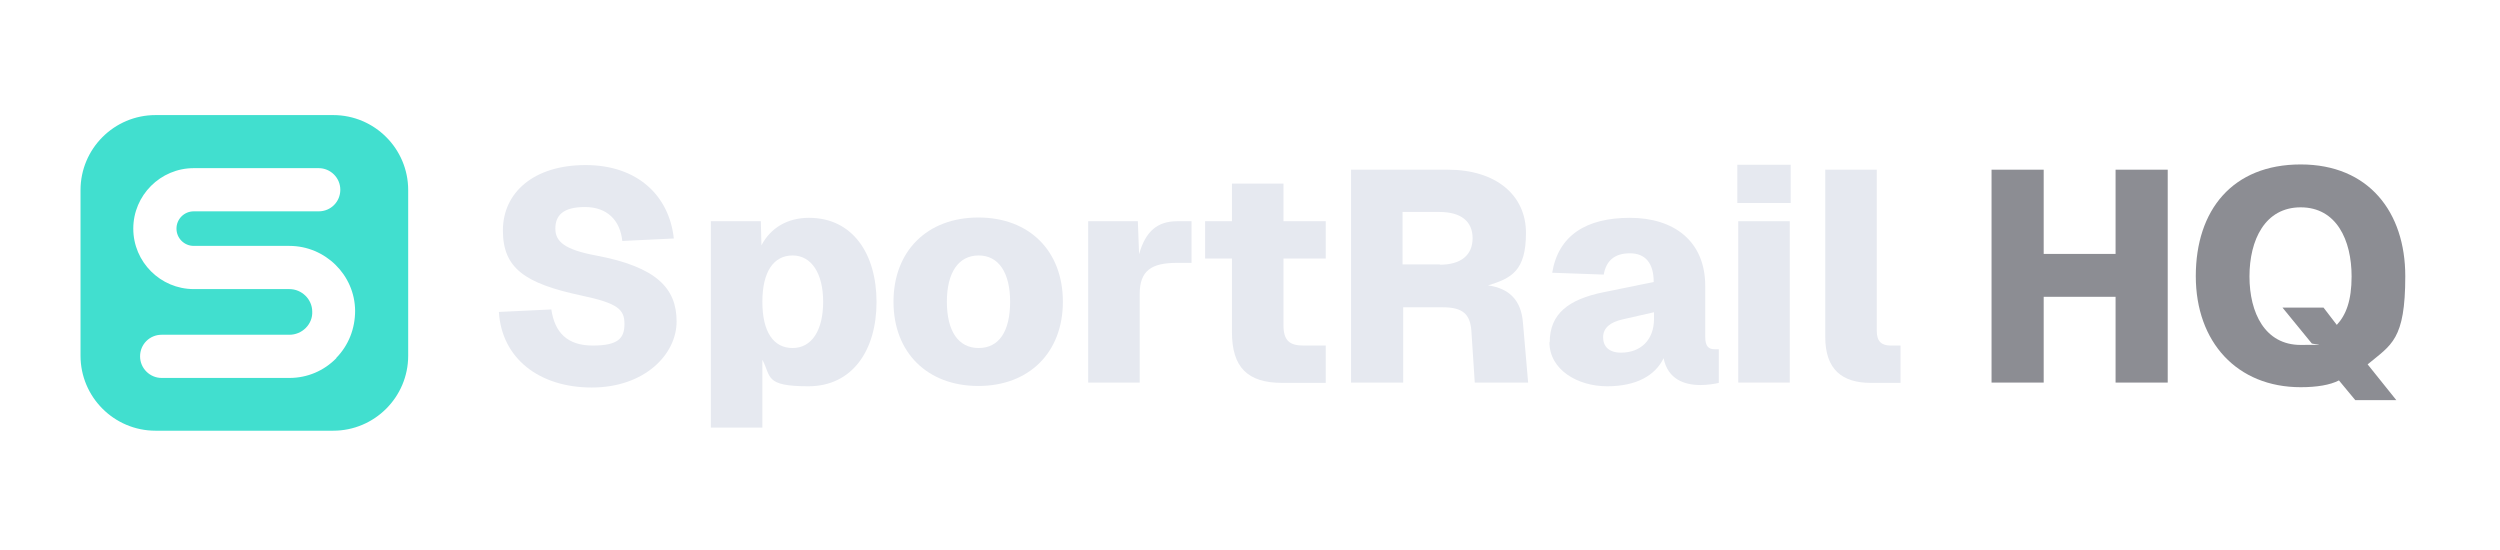
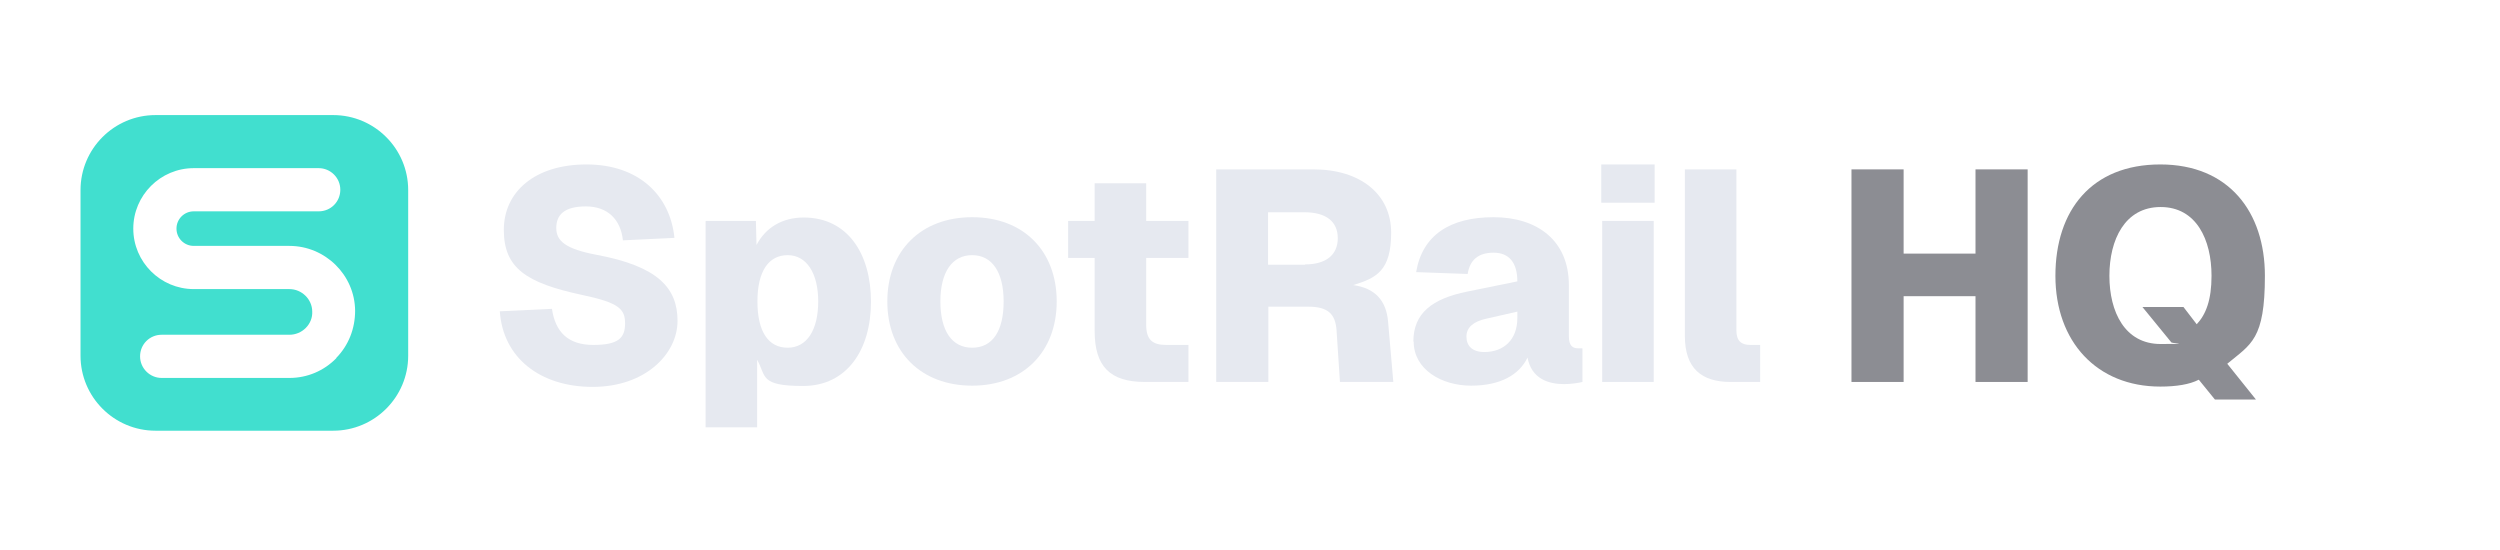
<svg xmlns="http://www.w3.org/2000/svg" id="Layer_1" version="1.1" viewBox="0 0 810.3 178">
  <defs>
    <style>
      .st0 {
        fill: #41dfcf;
      }

      .st1 {
        fill: #e6e9f0;
      }

      .st2 {
        fill: #8c8d93;
      }
    </style>
  </defs>
+   <path class="st0" d="M108,37.3h-57.6c-13.4,0-24.3,10.9-24.3,24.3v53.7c0,13.4,10.9,24.3,24.3,24.3h57.6c13.4,0,24.3-10.9,24.3-24.3v-53.7c0-13.4-10.9-24.3-24.3-24.3ZM109,116.1c-4,4.1-9.4,6.4-15.2,6.4h-41.4c-3.8,0-7-3.1-7-7s3.1-7,7-7h41.4c2,0,3.9-.8,5.3-2.2s2.2-3.3,2.1-5.3c0-4-3.4-7.3-7.4-7.3h-31c-10.8,0-19.6-8.8-19.6-19.6s8.8-19.6,19.6-19.6h40.5c3.8,0,7,3.1,7,7s-3.1,7-7,7h-40.5c-3.1,0-5.6,2.5-5.6,5.6s2.5,5.6,5.6,5.6h31c11.6,0,21.2,9.4,21.3,21,0,5.8-2.1,11.2-6.1,15.3Z" />
  <g>
-     <path class="st1" d="M161.8,101.1l16.9-.8c1.1,7.5,5.2,11.7,13.4,11.7s10.3-2.3,10.3-7-2.1-6.7-13.9-9.2c-18.3-3.9-25.5-8.8-25.5-21.1s10-21.2,26.8-21.2,27.1,9.9,28.6,23.8l-16.7.8c-.7-6.7-4.9-11-12.1-11s-9.6,2.8-9.6,7,3,6.8,13.1,8.7c19.8,3.7,26.2,10.7,26.2,21.4s-10.4,21.4-27.5,21.4-29.2-9.5-30.1-24.5Z" />
-     <path class="st1" d="M230.4,71.7h16.2l.2,7.8c3-5.7,8.5-8.9,15.4-8.9,14.2,0,21.9,11.7,21.9,27.3s-7.8,27.3-22.1,27.3-12-3.2-14.9-8.6v22h-16.7v-66.9ZM266.8,97.8c0-9.2-3.8-15-9.9-15s-9.8,5.2-9.8,15,3.6,15,9.8,15,9.9-5.7,9.9-15Z" />
-     <path class="st1" d="M289.6,97.8c0-16.4,10.9-27.3,27.5-27.3s27.4,10.9,27.4,27.3-10.9,27.3-27.4,27.3-27.5-10.8-27.5-27.3ZM327.4,97.8c0-9.4-3.7-15-10.2-15s-10.3,5.5-10.3,15,3.7,15,10.3,15,10.2-5.4,10.2-15Z" />
-     <path class="st1" d="M352.8,71.7h16l.4,10.7c2.1-7.5,6-10.7,12.4-10.7h4.6v13.5h-4.7c-8.3,0-12.1,2.5-12.1,10.1v28.7h-16.7v-52.3Z" />
-     <path class="st1" d="M399.3,107.5v-23.7h-8.7v-12.1h8.7v-12.2h16.7v12.2h13.7v12.1h-13.7v21.6c0,5.1,2.1,6.6,6.5,6.6h7.2v12.1h-14.1c-11.3,0-16.3-5.1-16.3-16.5Z" />
-     <path class="st1" d="M437.7,55h31.6c15.4,0,25.3,8.1,25.3,20.5s-4.8,14.7-12.3,17c7.1,1,10.7,5,11.3,11.9l1.7,19.6h-17.3l-1.1-16.8c-.4-5.2-2.6-7.6-9.2-7.6h-12.9v24.4h-16.9V55ZM466.7,85.8c6.8,0,10.6-3.1,10.6-8.6s-3.8-8.5-10.8-8.5h-11.9v17h12.1Z" />
-     <path class="st1" d="M502.3,110.9c0-9.2,6.1-13.9,17.5-16.2l16.2-3.3c0-6.1-2.7-9.3-7.7-9.3s-7.7,2.4-8.5,6.9l-16.7-.6c2-12.1,11-17.8,25.2-17.8s24.4,7.5,24.4,22.1v16.5c0,3.2,1.2,4,3.1,4h1.3v10.9c-1.1.3-3.8.7-5.9.7-5.2,0-10.6-1.8-12-8.7-2.7,5.6-8.8,9.1-18.3,9.1s-18.7-5.3-18.7-14.3ZM536.1,103.3v-2.1l-10.1,2.3c-4.1.9-6.4,2.8-6.4,5.8s1.9,5,5.8,5c6.2,0,10.7-3.9,10.7-11Z" />
-     <path class="st1" d="M563.1,53.4h17.3v12.4h-17.3v-12.4ZM563.4,71.7h16.7v52.3h-16.7v-52.3Z" />
-     <path class="st1" d="M591.6,109.1v-54.1h16.7v52.3c0,3.4,1.6,4.7,4.5,4.7h3.2v12.1h-9.6c-9.3,0-14.8-4.3-14.8-14.9Z" />
+     <path class="st1" d="M162,100.9l16.9-.8c1.1,7.5,5.2,11.7,13.4,11.7s10.3-2.3,10.3-7-2.1-6.7-13.9-9.2c-18.3-3.9-25.4-8.8-25.4-21.1s10-21.2,26.8-21.2,27.1,9.9,28.5,23.8l-16.7.8c-.7-6.7-4.9-11-12-11s-9.6,2.8-9.6,7,3,6.8,13.1,8.7c19.8,3.7,26.2,10.7,26.2,21.4s-10.4,21.4-27.5,21.4-29.1-9.5-30.1-24.5Z" />
+     <path class="st1" d="M228.8,71.6h16.2l.2,7.8c3-5.7,8.4-8.9,15.3-8.9,14.2,0,21.8,11.7,21.8,27.3s-7.8,27.3-22,27.3-11.9-3.2-14.9-8.5v21.9h-16.7v-66.8ZM265.2,97.7c0-9.2-3.8-15-9.9-15s-9.8,5.1-9.8,15,3.6,15,9.8,15,9.9-5.7,9.9-15Z" />
+     <path class="st1" d="M287.6,97.7c0-16.4,10.9-27.3,27.5-27.3s27.4,10.9,27.4,27.3-10.9,27.3-27.4,27.3-27.5-10.8-27.5-27.3ZM325.3,97.7c0-9.4-3.7-15-10.2-15s-10.3,5.5-10.3,15,3.7,15,10.3,15,10.2-5.4,10.2-15Z" />
+     <path class="st1" d="M354.8,107.3v-23.7h-8.6v-12h8.6v-12.2h16.7v12.2h13.7v12h-13.7v21.6c0,5,2.1,6.6,6.5,6.6h7.2v12h-14.1c-11.3,0-16.3-5-16.3-16.5Z" />
+     <path class="st1" d="M394.1,54.9h31.6c15.3,0,25.2,8.1,25.2,20.5s-4.8,14.7-12.3,17c7.1,1,10.7,5,11.3,11.8l1.7,19.6h-17.3l-1.1-16.8c-.4-5.1-2.6-7.6-9.2-7.6h-12.9v24.4h-16.9V54.9ZM423,85.7c6.8,0,10.6-3.1,10.6-8.5s-3.8-8.4-10.8-8.4h-11.8v17h12Z" />
+     <path class="st1" d="M458.1,110.7c0-9.2,6.1-13.9,17.5-16.2l16.2-3.3c0-6.1-2.7-9.3-7.7-9.3s-7.7,2.4-8.4,6.9l-16.7-.6c2-12,11-17.8,25.1-17.8s24.4,7.5,24.4,22v16.5c0,3.2,1.2,4,3.1,4h1.3v10.9c-1.1.3-3.8.7-5.9.7-5.1,0-10.6-1.7-11.9-8.6-2.7,5.6-8.8,9.1-18.3,9.1s-18.6-5.2-18.6-14.3ZM491.8,103.1v-2.1l-10.1,2.3c-4.1.9-6.4,2.8-6.4,5.8s1.9,5,5.8,5c6.2,0,10.7-3.9,10.7-11Z" />
+     <path class="st1" d="M519,53.3h17.3v12.4h-17.3v-12.4ZM519.3,71.6h16.7v52.2h-16.7v-52.2Z" />
+     <path class="st1" d="M546.1,109v-54.1h16.7v52.2c0,3.4,1.6,4.7,4.5,4.7h3.2v12h-9.6c-9.3,0-14.8-4.3-14.8-14.9Z" />
+     <path class="st2" d="M600.1,54.9h16.9v27.3h23.3v-27.3h16.9v68.9h-16.9v-27.8h-23.3v27.8h-16.9V54.9Z" />
+     <path class="st2" d="M712.6,123.1c-2.9,1.5-7.2,2.2-12.4,2.2-20.6,0-34-14.6-34-35.9s11.8-36.1,34-36.1,33.9,15.4,33.9,36.1-4.5,22.1-12.2,28.5l9.3,11.6h-13.3l-5.2-6.4ZM703.8,111l-9.4-11.5h13.3l4.3,5.6c3-3.2,4.8-7.9,4.8-15.7,0-11.7-4.9-22.3-16.5-22.3s-16.6,10.6-16.6,22.3,5,22.1,16.6,22.1,2.5-.2,3.6-.6Z" />
  </g>
-   <g>
-     <path class="st2" d="M645.5,55h16.9v27.3h23.3v-27.3h16.9v69h-16.9v-27.8h-23.3v27.8h-16.9V55Z" />
-     <path class="st2" d="M758.1,123.3c-2.9,1.5-7.2,2.2-12.4,2.2-20.6,0-34-14.6-34-36s11.9-36.2,34-36.2,33.9,15.5,33.9,36.2-4.5,22.2-12.2,28.6l9.3,11.6h-13.3l-5.3-6.4ZM749.2,111.2l-9.4-11.5h13.3l4.3,5.6c3-3.2,4.8-7.9,4.8-15.7,0-11.8-4.9-22.4-16.5-22.4s-16.6,10.6-16.6,22.4,5,22.2,16.6,22.2,2.5-.2,3.6-.6Z" />
-   </g>
-   <path class="st0" d="M108,37.3h-57.6c-13.4,0-24.3,10.9-24.3,24.3v53.7c0,13.4,10.9,24.3,24.3,24.3h57.6c13.4,0,24.3-10.9,24.3-24.3v-53.7c0-13.4-10.9-24.3-24.3-24.3ZM109,116.1c-4,4.1-9.4,6.4-15.2,6.4h-41.4c-3.8,0-7-3.1-7-7s3.1-7,7-7h41.4c2,0,3.9-.8,5.3-2.2s2.2-3.3,2.1-5.3c0-4-3.4-7.3-7.4-7.3h-31c-10.8,0-19.6-8.8-19.6-19.6s8.8-19.6,19.6-19.6h40.5c3.8,0,7,3.1,7,7s-3.1,7-7,7h-40.5c-3.1,0-5.6,2.5-5.6,5.6s2.5,5.6,5.6,5.6h31c11.6,0,21.2,9.4,21.3,21,0,5.8-2.1,11.2-6.1,15.3Z" />
</svg>
